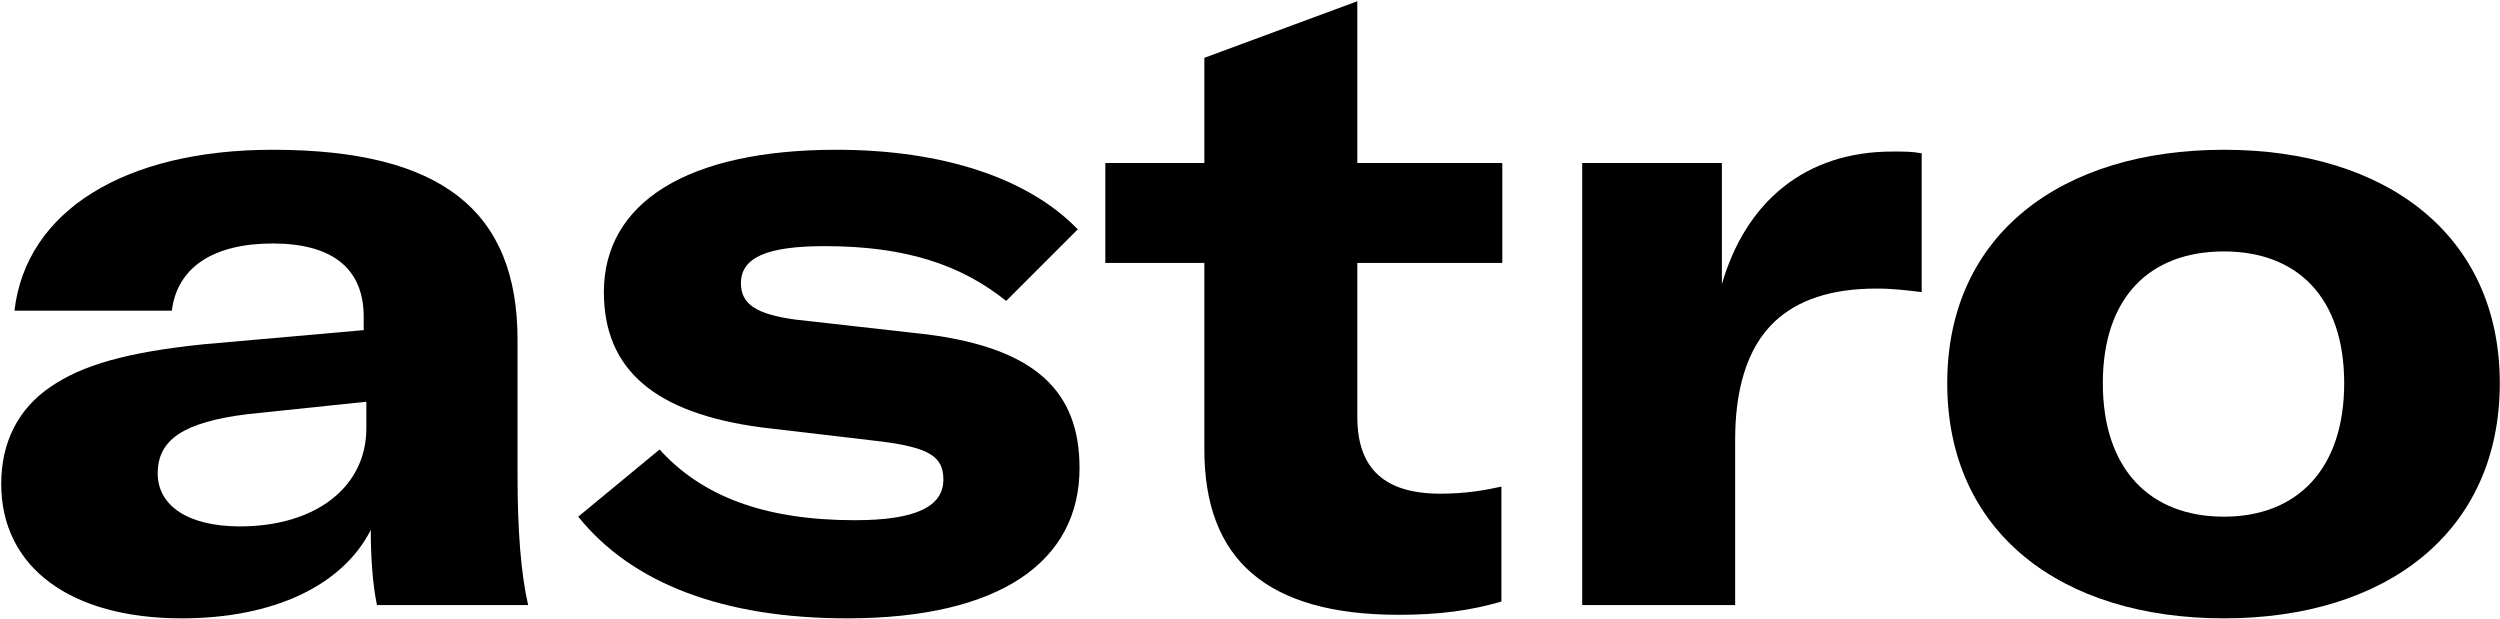
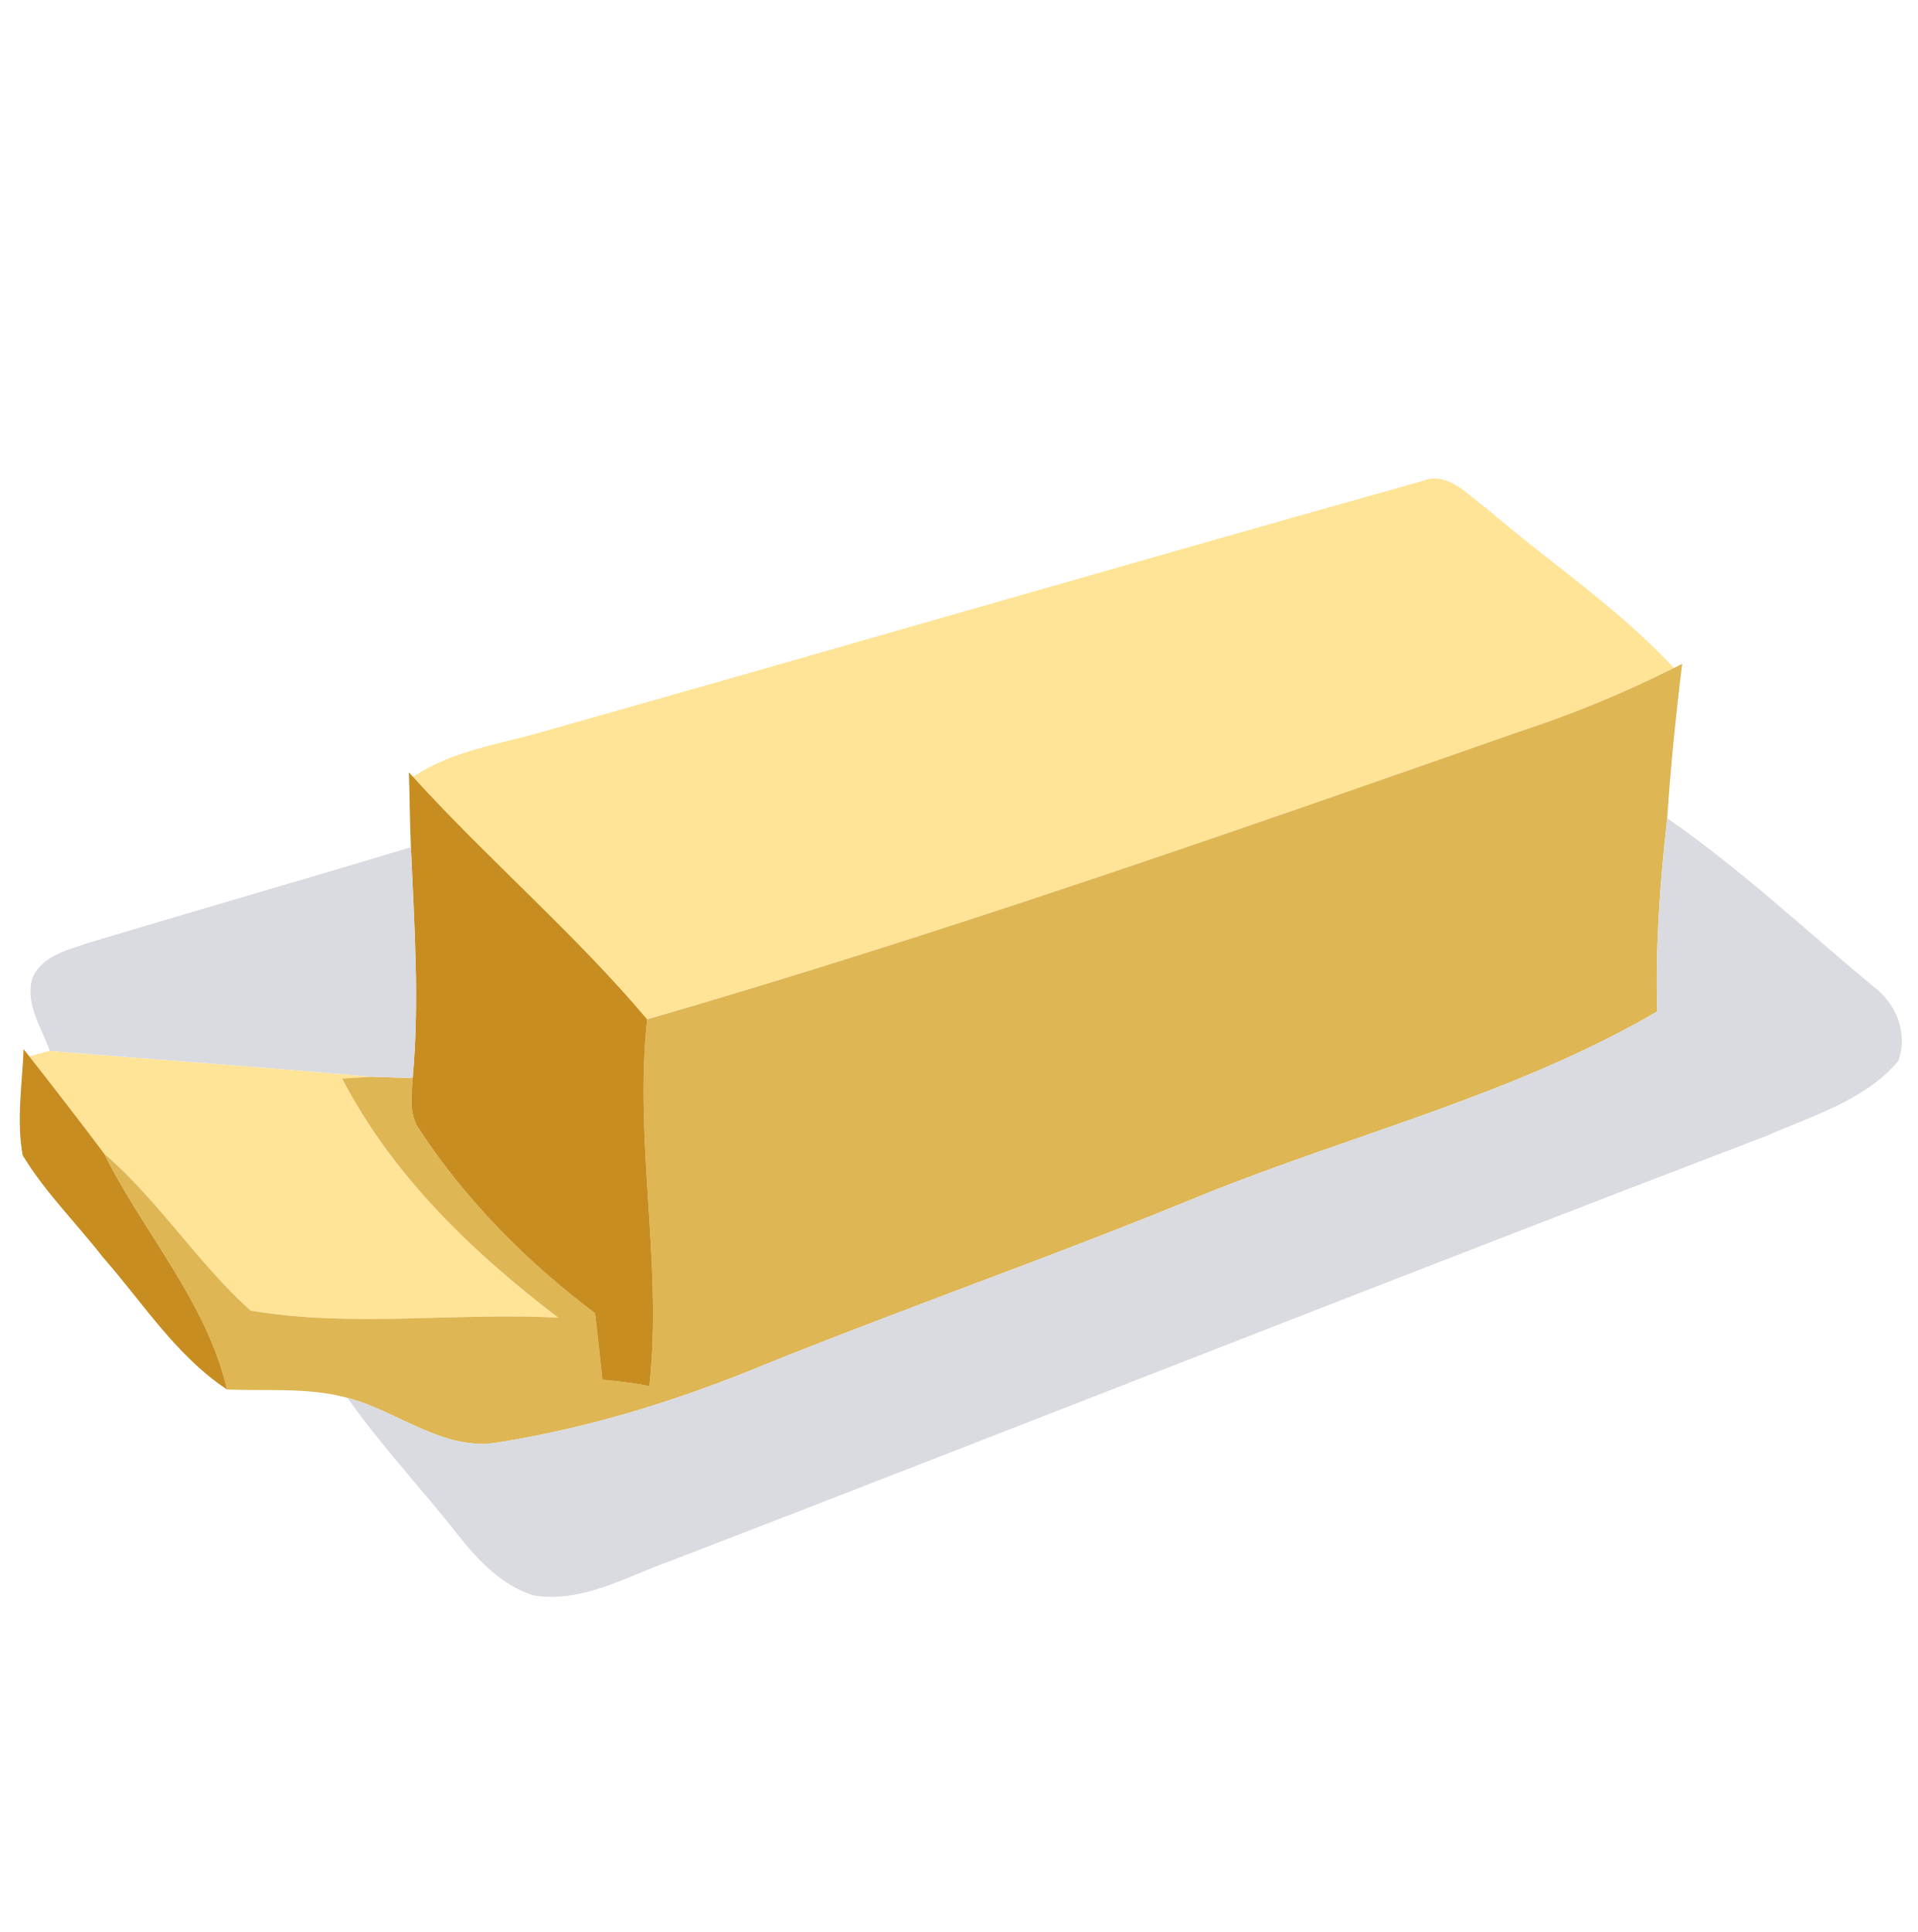
- <svg viewBox="0 0 1847 457" fill="none">
-   <path d="M134.148 456.833C202.08 456.833 253.03 432.665 273.93 391.516C273.93 411.111 275.23 431.36 278.5 447.036H390.19C384.97 424.173 382.36 392.82 382.36 351.671V251.081C382.36 155.717 326.18 110.648 201.43 110.648C92.344 110.648 19.188 155.717 10.697 229.527H126.963C130.882 197.521 157.66 179.885 201.43 179.885C244.53 179.885 268.7 197.521 268.7 234.1V243.896L150.48 254.347C92.997 260.227 60.338 270.023 37.477 285.7C13.31 302.028 0.899 326.851 0.899 357.549C0.899 418.948 51.847 456.833 134.148 456.833ZM177.26 388.902C139.37 388.902 116.512 373.88 116.512 349.712C116.512 324.892 135.45 311.827 183.14 305.949L270.66 296.805V316.4C270.66 360.163 232.78 388.902 177.26 388.902Z" fill="currentColor" />
-   <path d="M625.77 456.833C739.43 456.833 797.56 414.377 797.56 345.793C797.56 288.966 764.9 257.613 685.87 247.162L587.23 236.059C559.15 232.138 547.39 224.953 547.39 209.277C547.39 190.336 566.33 181.844 609.44 181.844C668.88 181.844 710.03 195.561 743.35 222.342L796.25 169.434C759.67 131.55 696.32 110.648 617.94 110.648C507.55 110.648 446.15 149.838 446.15 215.809C446.15 273.289 484.03 305.295 562.41 315.745L651.25 326.196C686.52 330.769 696.97 337.302 696.97 354.283C696.97 373.88 677.37 384.331 631.65 384.331C563.72 384.331 518 366.041 487.3 332.076L427.21 381.717C467.05 431.36 534.98 456.833 625.77 456.833Z" fill="currentColor" />
-   <path d="M889.78 194.255V332.076C889.78 413.07 935.5 454.221 1033.48 454.221C1063.53 454.221 1087.04 450.955 1109.25 444.423V359.508C1097.49 362.122 1083.12 364.734 1064.18 364.734C1023.03 364.734 1002.78 346.446 1002.78 307.908V194.255H1109.9V120.445H1002.78V0.914L889.78 42.717V120.445H816.62V194.255H889.78Z" fill="currentColor" />
-   <path d="M1272.13 120.445H1168.93V447.036H1281.93V324.892C1281.93 289.618 1289.77 257.613 1311.33 237.364C1328.31 221.687 1352.48 213.198 1386.44 213.198C1398.85 213.198 1408.65 214.502 1419.75 215.809V113.26C1412.57 111.954 1407.34 111.954 1398.2 111.954C1333.53 111.954 1289.77 149.185 1272.13 209.932V120.445Z" fill="currentColor" />
-   <path d="M1643.05 456.833C1762.59 456.833 1846.85 393.475 1846.85 283.088C1846.85 173.353 1762.59 110.648 1643.05 110.648C1522.87 110.648 1438.61 173.353 1438.61 283.088C1438.61 393.475 1522.87 456.833 1643.05 456.833ZM1643.05 381.717C1588.19 381.717 1553.57 346.446 1553.57 283.088C1553.57 219.728 1588.19 185.763 1643.05 185.763C1697.27 185.763 1731.89 219.728 1731.89 283.088C1731.89 346.446 1697.27 381.717 1643.05 381.717Z" fill="currentColor" />
+ <svg xmlns="http://www.w3.org/2000/svg" width="395" height="398" viewBox="0 0 395 398" fill="none">
+   <path d="M111.699 150.769C172.204 133.67 232.553 116.075 293.059 99.081C298.317 96.986 302.319 101.961 306.164 104.658C319.008 115.708 333.265 125.134 344.853 137.598C334.547 142.783 323.848 147.181 312.861 150.769C253.402 171.585 193.864 192.428 133.332 209.997C118.369 192.271 100.66 177.162 85.095 160.038C93.021 154.67 102.7 153.387 111.699 150.769Z" fill="#FFE498" />
+   <path d="M10.254 216.491C32.306 218.298 54.411 219.843 76.489 221.807C74.998 221.911 71.989 222.095 70.498 222.199C80.857 242.178 97.311 257.967 115.021 271.452C93.937 270.326 72.46 273.547 51.612 269.986C40.651 260.14 32.699 247.31 21.45 237.648C16.402 230.893 11.222 224.242 6.043 217.617C7.089 217.329 9.208 216.779 10.254 216.491Z" fill="#FFE498" />
+   <path d="M344.853 137.598L346.554 136.76C345.246 147.339 344.173 157.917 343.467 168.548C341.976 181.771 341.008 195.046 341.4 208.374C312.233 225.394 279.142 233.511 248.013 246.053C218.27 258.334 187.847 268.912 158 280.931C140.317 288.288 121.901 294.049 102.962 297.086C91.53 299.233 82.113 290.697 71.597 287.974C63.54 285.748 55.038 286.586 46.772 286.246C42.508 268.074 29.586 254.039 21.45 237.648C32.699 247.31 40.651 260.14 51.612 269.986C72.46 273.547 93.937 270.326 115.021 271.452C97.311 257.967 80.857 242.178 70.498 222.199C71.989 222.095 74.998 221.911 76.489 221.807C79.314 221.911 82.165 221.99 85.016 222.095C84.833 225.682 84.18 229.662 86.455 232.778C96.082 247.415 108.612 260.009 122.581 270.535C123.13 275.091 123.627 279.674 124.098 284.23C127.368 284.492 130.585 284.937 133.777 285.539C136.55 260.35 130.559 235.187 133.332 209.997C193.864 192.428 253.402 171.585 312.861 150.769C323.848 147.182 334.547 142.783 344.853 137.598Z" fill="#DEB654" />
+   <path d="M84.232 159.095L85.095 160.038C100.66 177.162 118.369 192.271 133.332 209.997C130.559 235.187 136.55 260.35 133.777 285.539C130.585 284.937 127.368 284.491 124.098 284.23C123.627 279.674 123.13 275.091 122.581 270.535C108.612 260.009 96.082 247.415 86.455 232.778C84.18 229.662 84.834 225.682 85.017 222.094C86.455 206.253 85.331 190.359 84.65 174.518C84.415 169.386 84.415 164.227 84.232 159.095Z" fill="#C88D20" />
+   <path d="M4.866 216.125L6.043 217.617C11.222 224.242 16.402 230.892 21.45 237.648C29.586 254.039 42.508 268.074 46.772 286.246C36.23 279.255 29.429 268.336 21.189 258.988C15.748 251.971 9.313 245.66 4.682 238.015C3.348 230.788 4.578 223.378 4.866 216.125Z" fill="#C88D20" />
+   <path d="M343.467 168.548C358.43 178.917 371.771 191.407 385.74 203.059C390.579 206.594 393.169 212.721 391.076 218.56C384.196 226.729 373.497 229.767 364.08 233.93C288.742 262.732 213.719 292.425 138.459 321.437C129.251 324.658 120.043 330.314 109.92 328.664C103.485 326.648 98.645 321.621 94.565 316.489C87.057 306.853 78.608 297.976 71.597 287.974C82.113 290.697 91.53 299.233 102.962 297.086C121.901 294.049 140.317 288.288 158 280.93C187.847 268.912 218.27 258.334 248.013 246.053C279.142 233.511 312.233 225.394 341.4 208.374C341.008 195.046 341.976 181.771 343.467 168.548Z" fill="#D9DBE1" />
+   <path d="M18.154 194.261C40.285 187.584 62.52 181.221 84.65 174.518C85.331 190.36 86.455 206.253 85.017 222.095C82.165 221.99 79.314 221.911 76.489 221.807C54.411 219.843 32.306 218.298 10.254 216.491C8.58 211.673 5.206 206.986 6.618 201.619C8.528 196.932 13.838 195.727 18.154 194.261Z" fill="#D9DBE1" />
</svg>
